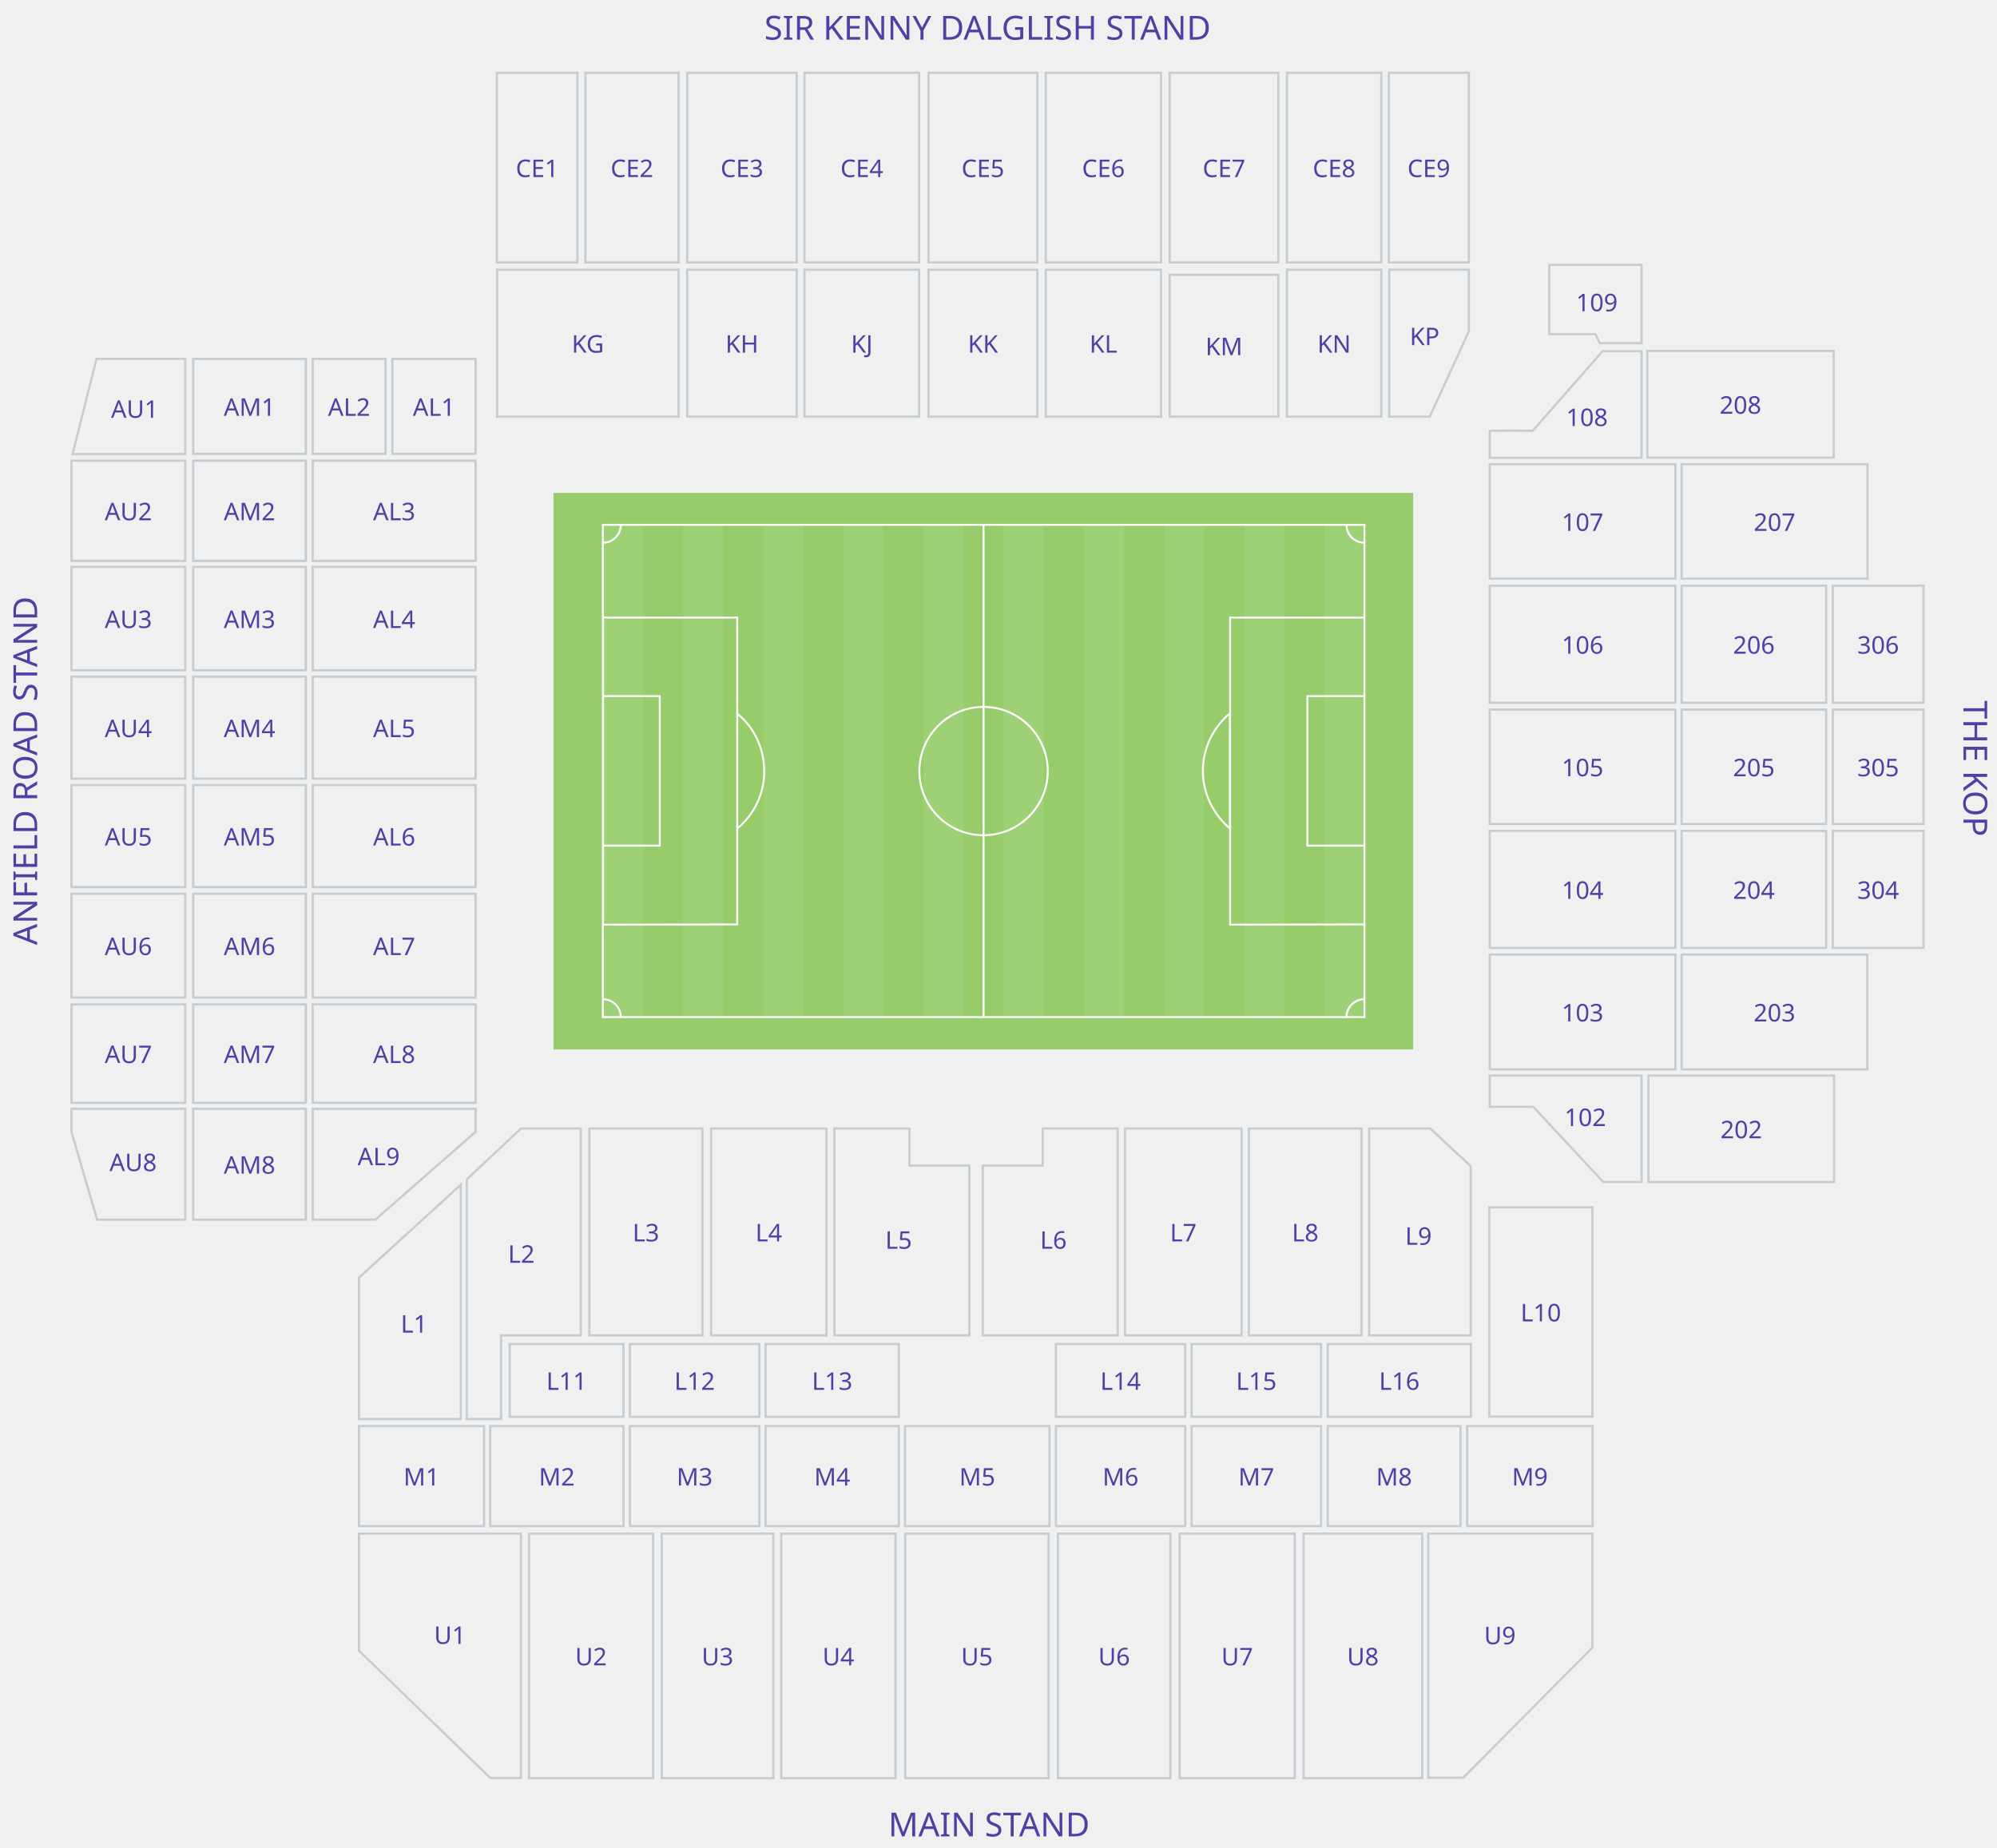
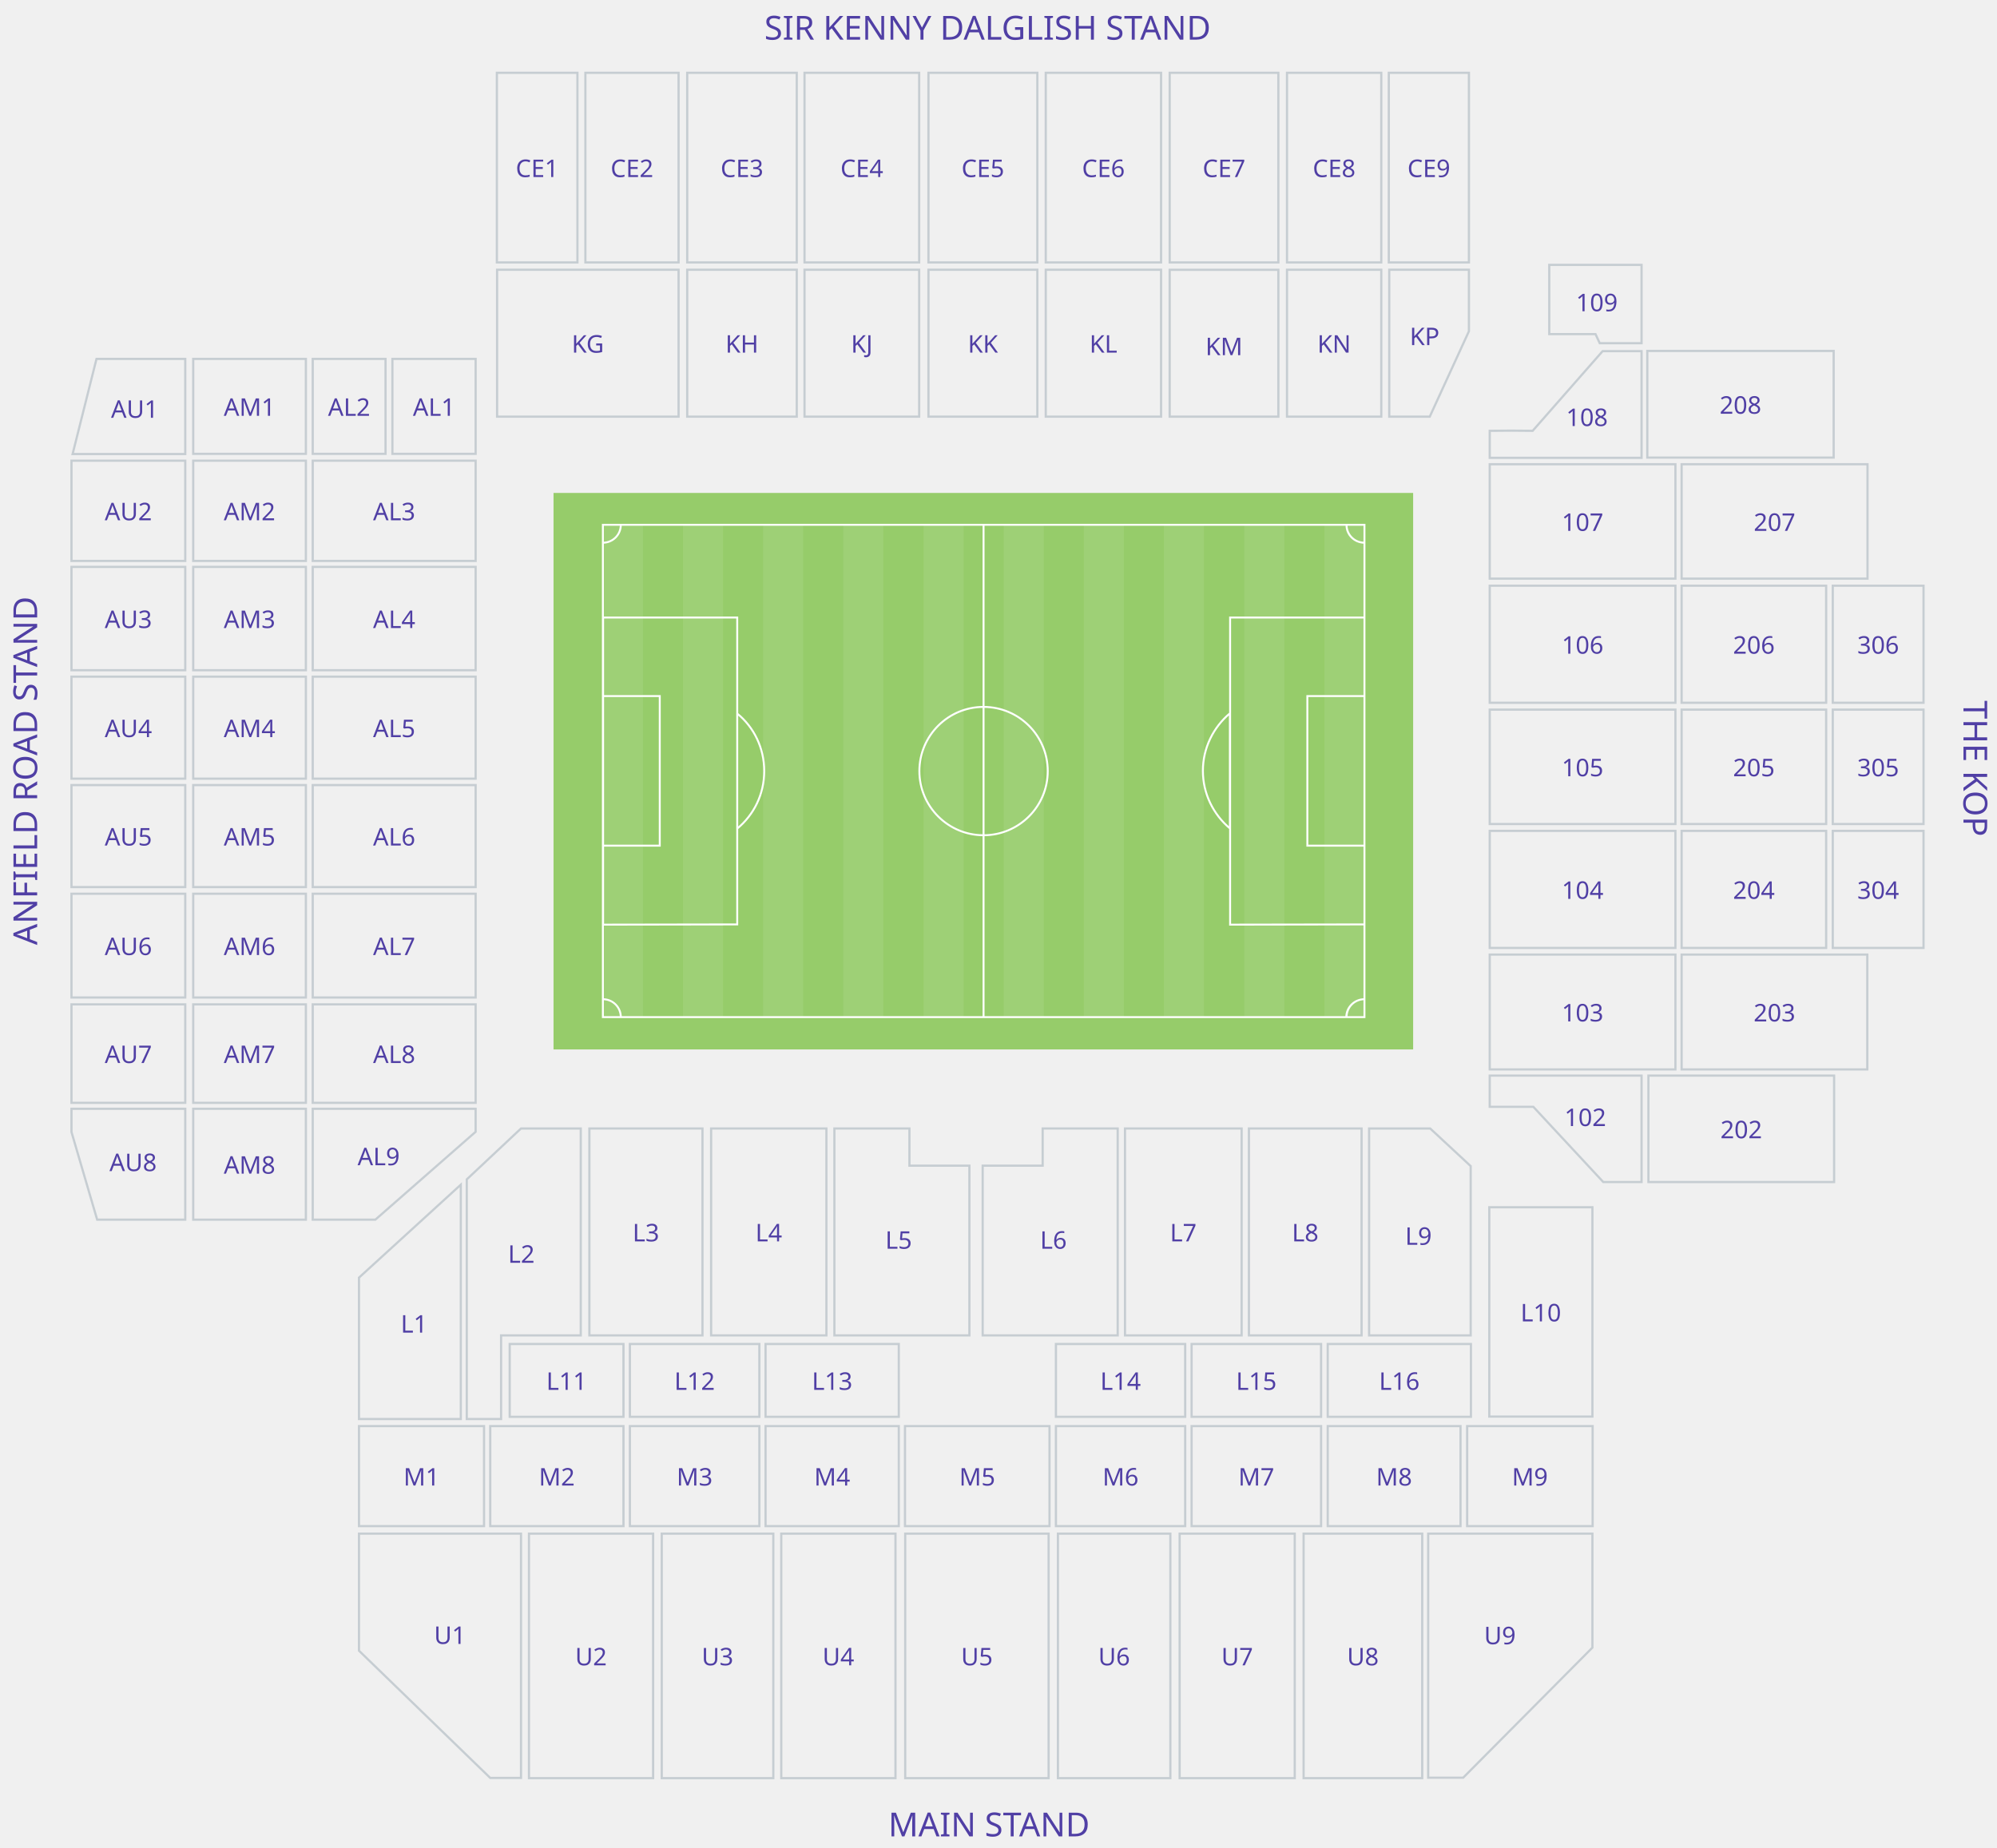
<svg xmlns="http://www.w3.org/2000/svg" enable-background="new 0 0 902.3 835" version="1.1" viewBox="0 0 902.3 835">
  <g data-category="sir-kenny-dalglish-stand">
    <g data-section="sir-kenny-dalglish-stand_ce1">
      <path d="m224.5 32.9v85.699h36.4v-85.699z" fill="none" stroke="#C6CDD2" stroke-miterlimit="10" stroke-width="1px" data-seat="sir-kenny-dalglish-stand" />
      <text x="242.7" y="75.75" dominant-baseline="central" fill="#503FA5" font-family="Proxima Nova" font-size="11px" text-anchor="middle">CE1</text>
    </g>
    <g data-section="sir-kenny-dalglish-stand_ce2">
      <path d="m264.5 32.9v85.699h42.1v-85.699z" fill="none" stroke="#C6CDD2" stroke-miterlimit="10" stroke-width="1px" data-seat="sir-kenny-dalglish-stand" />
      <text x="285.55" y="75.75" dominant-baseline="central" fill="#503FA5" font-family="Proxima Nova" font-size="11px" text-anchor="middle">CE2</text>
    </g>
    <g data-section="sir-kenny-dalglish-stand_ce3">
      <path d="m310.5 32.9v85.699h49.5v-85.699z" fill="none" stroke="#C6CDD2" stroke-miterlimit="10" stroke-width="1px" data-seat="sir-kenny-dalglish-stand" />
      <text x="335.25" y="75.75" dominant-baseline="central" fill="#503FA5" font-family="Proxima Nova" font-size="11px" text-anchor="middle">CE3</text>
    </g>
    <g data-section="sir-kenny-dalglish-stand_ce4">
      <path d="m363.5 32.9v85.699h51.801v-85.699z" fill="none" stroke="#C6CDD2" stroke-miterlimit="10" stroke-width="1px" data-seat="sir-kenny-dalglish-stand" />
      <text x="389.4" y="75.75" dominant-baseline="central" fill="#503FA5" font-family="Proxima Nova" font-size="11px" text-anchor="middle">CE4</text>
    </g>
    <g data-section="sir-kenny-dalglish-stand_ce5">
      <path d="m419.5 32.9v85.699h49.199v-85.699z" fill="none" stroke="#C6CDD2" stroke-miterlimit="10" stroke-width="1px" data-seat="sir-kenny-dalglish-stand" />
      <text x="444.1" y="75.75" dominant-baseline="central" fill="#503FA5" font-family="Proxima Nova" font-size="11px" text-anchor="middle">CE5</text>
    </g>
    <g data-section="sir-kenny-dalglish-stand_ce6">
      <path d="m472.5 32.9v85.699h52.1v-85.699z" fill="none" stroke="#C6CDD2" stroke-miterlimit="10" stroke-width="1px" data-seat="sir-kenny-dalglish-stand" />
      <text x="498.55" y="75.75" dominant-baseline="central" fill="#503FA5" font-family="Proxima Nova" font-size="11px" text-anchor="middle">CE6</text>
    </g>
    <g data-section="sir-kenny-dalglish-stand_ce7">
      <path d="m528.5 32.9v85.699h49.1v-85.699z" fill="none" stroke="#C6CDD2" stroke-miterlimit="10" stroke-width="1px" data-seat="sir-kenny-dalglish-stand" />
      <text x="553.05" y="75.75" dominant-baseline="central" fill="#503FA5" font-family="Proxima Nova" font-size="11px" text-anchor="middle">CE7</text>
    </g>
    <g data-section="sir-kenny-dalglish-stand_ce8">
      <path d="m581.5 32.9v85.699h42.6v-85.699z" fill="none" stroke="#C6CDD2" stroke-miterlimit="10" stroke-width="1px" data-seat="sir-kenny-dalglish-stand" />
      <text x="602.8" y="75.75" dominant-baseline="central" fill="#503FA5" font-family="Proxima Nova" font-size="11px" text-anchor="middle">CE8</text>
    </g>
    <g data-section="sir-kenny-dalglish-stand_ce9">
      <path d="m627.5 32.9v85.699h36.199v-85.699z" fill="none" stroke="#C6CDD2" stroke-miterlimit="10" stroke-width="1px" data-seat="sir-kenny-dalglish-stand" />
      <text x="645.6" y="75.75" dominant-baseline="central" fill="#503FA5" font-family="Proxima Nova" font-size="11px" text-anchor="middle">CE9</text>
    </g>
    <g data-section="sir-kenny-dalglish-stand_kg">
-       <path d="m224.6 121.9v66.4h82v-34.785-3.516-28.1h-45.799-4.457-31.744z" fill="none" stroke="#C6CDD2" stroke-width="1px" data-seat="sir-kenny-dalglish-stand" />
+       <path d="m224.6 121.9v66.4h82v-66.401h-82z" fill="none" stroke="#C6CDD2" stroke-width="1px" data-seat="sir-kenny-dalglish-stand" />
      <text x="265.6" y="155.101" dominant-baseline="central" fill="#503FA5" font-family="Proxima Nova" font-size="11px" text-anchor="middle">KG</text>
    </g>
    <g data-section="sir-kenny-dalglish-stand_kh">
-       <path d="m310.5 121.9v27 6.615 32.785h49.5v-32.785-6.615-27h-49.5z" fill="none" stroke="#C6CDD2" stroke-width="1px" data-seat="sir-kenny-dalglish-stand" />
+       <path d="m310.5 121.9v66.4h49.5v-66.4h-49.5z" fill="none" stroke="#C6CDD2" stroke-width="1px" data-seat="sir-kenny-dalglish-stand" />
      <text x="335.25" y="155.101" dominant-baseline="central" fill="#503FA5" font-family="Proxima Nova" font-size="11px" text-anchor="middle">KH</text>
    </g>
    <g data-section="sir-kenny-dalglish-stand_kj">
-       <path d="m363.5 121.9v27 9.812 29.588h51.801v-29.588-9.812-27h-51.801z" fill="none" stroke="#C6CDD2" stroke-width="1px" data-seat="sir-kenny-dalglish-stand" />
+       <path d="m363.5 121.9v66.4h51.801v-66.4h-51.801z" fill="none" stroke="#C6CDD2" stroke-width="1px" data-seat="sir-kenny-dalglish-stand" />
      <text x="389.4" y="155.101" dominant-baseline="central" fill="#503FA5" font-family="Proxima Nova" font-size="11px" text-anchor="middle">KJ</text>
    </g>
    <g data-section="sir-kenny-dalglish-stand_kk">
-       <path d="m419.5 121.9v27 7.133 32.268h49.199v-32.268-7.133-27h-49.199z" fill="none" stroke="#C6CDD2" stroke-width="1px" data-seat="sir-kenny-dalglish-stand" />
+       <path d="m419.5 121.9v66.401h49.199v-66.401h-49.199z" fill="none" stroke="#C6CDD2" stroke-width="1px" data-seat="sir-kenny-dalglish-stand" />
      <text x="444.1" y="155.101" dominant-baseline="central" fill="#503FA5" font-family="Proxima Nova" font-size="11px" text-anchor="middle">KK</text>
    </g>
    <g data-section="sir-kenny-dalglish-stand_kl">
-       <path d="m472.5 121.9v27 9.174 30.227h52.1v-30.227-9.174-27h-52.1z" fill="none" stroke="#C6CDD2" stroke-width="1px" data-seat="sir-kenny-dalglish-stand" />
+       <path d="m472.5 121.9v66.401h52.1v-66.401h-52.1z" fill="none" stroke="#C6CDD2" stroke-width="1px" data-seat="sir-kenny-dalglish-stand" />
      <text x="498.55" y="155.101" dominant-baseline="central" fill="#503FA5" font-family="Proxima Nova" font-size="11px" text-anchor="middle">KL</text>
    </g>
    <g data-section="sir-kenny-dalglish-stand_km">
-       <path d="m528.5 124.2v24.701 3.637 35.764h49.1v-35.764-3.637-24.701h-49.1z" fill="none" stroke="#C6CDD2" stroke-width="1px" data-seat="sir-kenny-dalglish-stand" />
+       <path d="m528.5 121.93v66.376h49.1v-66.376z" fill="none" stroke="#c6cdd2" stroke-width="1.017px" data-seat="sir-kenny-dalglish-stand" />
      <text x="553.05" y="156.25" dominant-baseline="central" fill="#503FA5" font-family="Proxima Nova" font-size="11px" text-anchor="middle">KM</text>
    </g>
    <g data-section="sir-kenny-dalglish-stand_kn">
-       <path d="m581.5 121.9v27 1.656 37.744h42.6v-37.744-1.656-27h-42.6z" fill="none" stroke="#C6CDD2" stroke-width="1px" data-seat="sir-kenny-dalglish-stand" />
+       <path d="m581.5 121.9v66.4h42.6v-66.4h-42.6z" fill="none" stroke="#C6CDD2" stroke-width="1px" data-seat="sir-kenny-dalglish-stand" />
      <text x="602.8" y="155.101" dominant-baseline="central" fill="#503FA5" font-family="Proxima Nova" font-size="11px" text-anchor="middle">KN</text>
    </g>
    <g data-section="sir-kenny-dalglish-stand_kp">
      <polygon points="627.7 121.9 627.7 188.3 646 188.3 663.7 149.7 663.7 121.9" fill="none" stroke="#C6CDD2" stroke-miterlimit="10" stroke-width="1px" data-seat="sir-kenny-dalglish-stand" />
      <text x="643.682" y="151.71" dominant-baseline="central" fill="#503FA5" font-family="Proxima Nova" font-size="11px" text-anchor="middle">KP</text>
    </g>
  </g>
  <g data-category="the-kop">
    <g data-section="the-kop_109">
      <polygon points="700 119.7 700 151 720.9 151 722.8 155.1 741.7 155.1 741.7 119.7" fill="none" stroke="#C6CDD2" stroke-miterlimit="10" stroke-width="1px" data-seat="the-kop" />
      <text x="721.491" y="136.387" dominant-baseline="central" fill="#503FA5" font-family="Proxima Nova" font-size="11px" text-anchor="middle">109</text>
    </g>
    <g data-section="the-kop_108">
      <path d="m673.1 194.7v12.2h68.6v-48.2h-17.6c-10.5 12-21.1 24-31.6 36-6.4-0.1-12.9-0.1-19.4 0z" fill="none" stroke="#C6CDD2" stroke-miterlimit="10" stroke-width="1px" data-seat="the-kop" />
      <text x="717.043" y="188.264" dominant-baseline="central" fill="#503FA5" font-family="Proxima Nova" font-size="11px" text-anchor="middle">108</text>
    </g>
    <g data-section="the-kop_107">
      <rect x="673.1" y="209.8" width="83.9" height="51.7" fill="none" stroke="#C6CDD2" stroke-miterlimit="10" stroke-width="1px" data-seat="the-kop" />
      <text x="715.05" y="235.65" dominant-baseline="central" fill="#503FA5" font-family="Proxima Nova" font-size="11px" text-anchor="middle">107</text>
    </g>
    <g data-section="the-kop_106">
      <rect x="673.1" y="264.7" width="83.9" height="52.9" fill="none" stroke="#C6CDD2" stroke-miterlimit="10" stroke-width="1px" data-seat="the-kop" />
      <text x="715.05" y="291.15" dominant-baseline="central" fill="#503FA5" font-family="Proxima Nova" font-size="11px" text-anchor="middle">106</text>
    </g>
    <g data-section="the-kop_105">
      <rect x="673.1" y="320.7" width="83.9" height="51.7" fill="none" stroke="#C6CDD2" stroke-miterlimit="10" stroke-width="1px" data-seat="the-kop" />
      <text x="715.05" y="346.55" dominant-baseline="central" fill="#503FA5" font-family="Proxima Nova" font-size="11px" text-anchor="middle">105</text>
    </g>
    <g data-section="the-kop_104">
      <rect x="673.1" y="375.5" width="83.9" height="52.9" fill="none" stroke="#C6CDD2" stroke-miterlimit="10" stroke-width="1px" data-seat="the-kop" />
      <text x="715.05" y="401.95" dominant-baseline="central" fill="#503FA5" font-family="Proxima Nova" font-size="11px" text-anchor="middle">104</text>
    </g>
    <g data-section="the-kop_103">
      <rect x="673.1" y="431.4" width="83.9" height="51.9" fill="none" stroke="#C6CDD2" stroke-miterlimit="10" stroke-width="1px" data-seat="the-kop" />
      <text x="715.05" y="457.35" dominant-baseline="central" fill="#503FA5" font-family="Proxima Nova" font-size="11px" text-anchor="middle">103</text>
    </g>
    <g data-section="the-kop_102">
      <polygon points="673.1 486.1 673.1 500.2 692.8 500.2 724.4 534.2 741.7 534.2 741.7 486.1" fill="none" stroke="#C6CDD2" stroke-miterlimit="10" stroke-width="1px" data-seat="the-kop" />
      <text x="716.27" y="504.629" dominant-baseline="central" fill="#503FA5" font-family="Proxima Nova" font-size="11px" text-anchor="middle">102</text>
    </g>
    <g data-section="the-kop_202">
      <rect x="744.8" y="486.1" width="83.9" height="48.1" fill="none" stroke="#C6CDD2" stroke-miterlimit="10" stroke-width="1px" data-seat="the-kop" />
      <text x="786.75" y="510.15" dominant-baseline="central" fill="#503FA5" font-family="Proxima Nova" font-size="11px" text-anchor="middle">202</text>
    </g>
    <g data-section="the-kop_203">
      <rect x="759.8" y="431.4" width="83.9" height="51.9" fill="none" stroke="#C6CDD2" stroke-miterlimit="10" stroke-width="1px" data-seat="the-kop" />
      <text x="801.75" y="457.35" dominant-baseline="central" fill="#503FA5" font-family="Proxima Nova" font-size="11px" text-anchor="middle">203</text>
    </g>
    <g data-section="the-kop_204">
      <rect x="759.8" y="375.5" width="65.3" height="52.9" fill="none" stroke="#C6CDD2" stroke-miterlimit="10" stroke-width="1px" data-seat="the-kop" />
      <text x="792.45" y="401.95" dominant-baseline="central" fill="#503FA5" font-family="Proxima Nova" font-size="11px" text-anchor="middle">204</text>
    </g>
    <g data-section="the-kop_205">
      <rect x="759.8" y="320.7" width="65.3" height="51.7" fill="none" stroke="#C6CDD2" stroke-miterlimit="10" stroke-width="1px" data-seat="the-kop" />
      <text x="792.45" y="346.55" dominant-baseline="central" fill="#503FA5" font-family="Proxima Nova" font-size="11px" text-anchor="middle">205</text>
    </g>
    <g data-section="the-kop_206">
      <rect x="759.8" y="264.7" width="65.3" height="52.9" fill="none" stroke="#C6CDD2" stroke-miterlimit="10" stroke-width="1px" data-seat="the-kop" />
      <text x="792.45" y="291.15" dominant-baseline="central" fill="#503FA5" font-family="Proxima Nova" font-size="11px" text-anchor="middle">206</text>
    </g>
    <g data-section="the-kop_207">
      <rect x="759.8" y="209.8" width="84" height="51.7" fill="none" stroke="#C6CDD2" stroke-miterlimit="10" stroke-width="1px" data-seat="the-kop" />
      <text x="801.8" y="235.65" dominant-baseline="central" fill="#503FA5" font-family="Proxima Nova" font-size="11px" text-anchor="middle">207</text>
    </g>
    <g data-section="the-kop_208">
      <rect x="744.3" y="158.6" width="84.2" height="48.2" fill="none" stroke="#C6CDD2" stroke-miterlimit="10" stroke-width="1px" data-seat="the-kop" />
      <text x="786.4" y="182.7" dominant-baseline="central" fill="#503FA5" font-family="Proxima Nova" font-size="11px" text-anchor="middle">208</text>
    </g>
    <g data-section="the-kop_306">
      <rect x="828.1" y="264.7" width="41" height="52.9" fill="none" stroke="#C6CDD2" stroke-miterlimit="10" stroke-width="1px" data-seat="the-kop" />
      <text x="848.6" y="291.15" dominant-baseline="central" fill="#503FA5" font-family="Proxima Nova" font-size="11px" text-anchor="middle">306</text>
    </g>
    <g data-section="the-kop_305">
      <rect x="828.1" y="320.7" width="41" height="51.7" fill="none" stroke="#C6CDD2" stroke-miterlimit="10" stroke-width="1px" data-seat="the-kop" />
      <text x="848.6" y="346.55" dominant-baseline="central" fill="#503FA5" font-family="Proxima Nova" font-size="11px" text-anchor="middle">305</text>
    </g>
    <g data-section="the-kop_304">
      <rect x="828.1" y="375.5" width="41" height="52.9" fill="none" stroke="#C6CDD2" stroke-miterlimit="10" stroke-width="1px" data-seat="the-kop" />
      <text x="848.6" y="401.95" dominant-baseline="central" fill="#503FA5" font-family="Proxima Nova" font-size="11px" text-anchor="middle">304</text>
    </g>
  </g>
  <g data-category="main-stand">
    <g data-section="main-stand_l10">
      <rect x="672.9" y="545.6" width="46.6" height="94.6" fill="none" stroke="#C6CDD2" stroke-miterlimit="10" stroke-width="1px" data-seat="main-stand" />
      <text x="696.2" y="592.9" dominant-baseline="central" fill="#503FA5" font-family="Proxima Nova" font-size="11px" text-anchor="middle">L10</text>
    </g>
    <g data-section="main-stand_l9">
      <polygon points="618.6 603.5 664.5 603.5 664.5 527 646.2 510 618.6 510" fill="none" stroke="#C6CDD2" stroke-miterlimit="10" stroke-width="1px" data-seat="main-stand" />
      <text x="640.916" y="558.295" dominant-baseline="central" fill="#503FA5" font-family="Proxima Nova" font-size="11px" text-anchor="middle">L9</text>
    </g>
    <g data-section="main-stand_l8">
      <rect x="564.3" y="510" width="50.9" height="93.5" fill="none" stroke="#C6CDD2" stroke-miterlimit="10" stroke-width="1px" data-seat="main-stand" />
      <text x="589.75" y="556.75" dominant-baseline="central" fill="#503FA5" font-family="Proxima Nova" font-size="11px" text-anchor="middle">L8</text>
    </g>
    <g data-section="main-stand_l7">
      <rect x="508.3" y="510" width="52.7" height="93.5" fill="none" stroke="#C6CDD2" stroke-miterlimit="10" stroke-width="1px" data-seat="main-stand" />
      <text x="534.65" y="556.75" dominant-baseline="central" fill="#503FA5" font-family="Proxima Nova" font-size="11px" text-anchor="middle">L7</text>
    </g>
    <g data-section="main-stand_l6">
      <polygon points="505 510 505 603.5 444 603.5 444 526.8 471.1 526.8 471.1 510" fill="none" stroke="#C6CDD2" stroke-miterlimit="10" stroke-width="1px" data-seat="main-stand" />
      <text x="475.97" y="560.077" dominant-baseline="central" fill="#503FA5" font-family="Proxima Nova" font-size="11px" text-anchor="middle">L6</text>
    </g>
    <g data-section="main-stand_l5">
      <polygon points="377 510 377 603.5 438 603.5 438 526.8 410.9 526.8 410.9 510" fill="none" stroke="#C6CDD2" stroke-miterlimit="10" stroke-width="1px" data-seat="main-stand" />
      <text x="406.03" y="560.077" dominant-baseline="central" fill="#503FA5" font-family="Proxima Nova" font-size="11px" text-anchor="middle">L5</text>
    </g>
    <g data-section="main-stand_l4">
      <rect x="321.3" y="510" width="52.1" height="93.5" fill="none" stroke="#C6CDD2" stroke-miterlimit="10" stroke-width="1px" data-seat="main-stand" />
      <text x="347.35" y="556.75" dominant-baseline="central" fill="#503FA5" font-family="Proxima Nova" font-size="11px" text-anchor="middle">L4</text>
    </g>
    <g data-section="main-stand_l3">
      <rect x="266.3" y="510" width="51.1" height="93.5" fill="none" stroke="#C6CDD2" stroke-miterlimit="10" stroke-width="1px" data-seat="main-stand" />
      <text x="291.85" y="556.75" dominant-baseline="central" fill="#503FA5" font-family="Proxima Nova" font-size="11px" text-anchor="middle">L3</text>
    </g>
    <g data-section="main-stand_l2">
      <polygon points="210.9 533 210.9 641.3 226.4 641.3 226.4 603.5 262.4 603.5 262.4 510 235.4 510" fill="none" stroke="#C6CDD2" stroke-miterlimit="10" stroke-width="1px" data-seat="main-stand" />
      <text x="235.558" y="566.414" dominant-baseline="central" fill="#503FA5" font-family="Proxima Nova" font-size="11px" text-anchor="middle">L2</text>
    </g>
    <g data-section="main-stand_l1">
      <polygon points="162.2 641.3 208.2 641.3 208.2 535.4 162.2 577.4" fill="none" stroke="#C6CDD2" stroke-miterlimit="10" stroke-width="1px" data-seat="main-stand" />
      <text x="187.096" y="597.984" dominant-baseline="central" fill="#503FA5" font-family="Proxima Nova" font-size="11px" text-anchor="middle">L1</text>
    </g>
    <g data-section="main-stand_l11">
      <rect x="230.3" y="607.4" width="51.4" height="32.9" fill="none" stroke="#C6CDD2" stroke-miterlimit="10" stroke-width="1px" data-seat="main-stand" />
      <text x="256" y="623.85" dominant-baseline="central" fill="#503FA5" font-family="Proxima Nova" font-size="11px" text-anchor="middle">L11</text>
    </g>
    <g data-section="main-stand_l12">
      <rect x="284.6" y="607.4" width="58.5" height="32.9" fill="none" stroke="#C6CDD2" stroke-miterlimit="10" stroke-width="1px" data-seat="main-stand" />
      <text x="313.85" y="623.85" dominant-baseline="central" fill="#503FA5" font-family="Proxima Nova" font-size="11px" text-anchor="middle">L12</text>
    </g>
    <g data-section="main-stand_l13">
      <rect x="345.9" y="607.4" width="60.2" height="32.9" fill="none" stroke="#C6CDD2" stroke-miterlimit="10" stroke-width="1px" data-seat="main-stand" />
      <text x="376" y="623.85" dominant-baseline="central" fill="#503FA5" font-family="Proxima Nova" font-size="11px" text-anchor="middle">L13</text>
    </g>
    <g data-section="main-stand_l14">
      <rect x="477.1" y="607.4" width="58.4" height="32.9" fill="none" stroke="#C6CDD2" stroke-miterlimit="10" stroke-width="1px" data-seat="main-stand" />
      <text x="506.3" y="623.85" dominant-baseline="central" fill="#503FA5" font-family="Proxima Nova" font-size="11px" text-anchor="middle">L14</text>
    </g>
    <g data-section="main-stand_l15">
      <rect x="538.4" y="607.4" width="58.5" height="32.9" fill="none" stroke="#C6CDD2" stroke-miterlimit="10" stroke-width="1px" data-seat="main-stand" />
      <text x="567.65" y="623.85" dominant-baseline="central" fill="#503FA5" font-family="Proxima Nova" font-size="11px" text-anchor="middle">L15</text>
    </g>
    <g data-section="main-stand_l16">
      <rect x="599.9" y="607.4" width="64.7" height="32.9" fill="none" stroke="#C6CDD2" stroke-miterlimit="10" stroke-width="1px" data-seat="main-stand" />
      <text x="632.25" y="623.85" dominant-baseline="central" fill="#503FA5" font-family="Proxima Nova" font-size="11px" text-anchor="middle">L16</text>
    </g>
    <g data-section="main-stand_m9">
      <rect x="662.9" y="644.5" width="56.7" height="45.2" fill="none" stroke="#C6CDD2" stroke-miterlimit="10" stroke-width="1px" data-seat="main-stand" />
      <text x="691.25" y="667.1" dominant-baseline="central" fill="#503FA5" font-family="Proxima Nova" font-size="11px" text-anchor="middle">M9</text>
    </g>
    <g data-section="main-stand_m8">
      <rect x="599.9" y="644.5" width="60" height="45.2" fill="none" stroke="#C6CDD2" stroke-miterlimit="10" stroke-width="1px" data-seat="main-stand" />
      <text x="629.9" y="667.1" dominant-baseline="central" fill="#503FA5" font-family="Proxima Nova" font-size="11px" text-anchor="middle">M8</text>
    </g>
    <g data-section="main-stand_m7">
      <rect x="538.4" y="644.5" width="58.5" height="45.2" fill="none" stroke="#C6CDD2" stroke-miterlimit="10" stroke-width="1px" data-seat="main-stand" />
      <text x="567.65" y="667.1" dominant-baseline="central" fill="#503FA5" font-family="Proxima Nova" font-size="11px" text-anchor="middle">M7</text>
    </g>
    <g data-section="main-stand_m6">
      <rect x="477.1" y="644.5" width="58.4" height="45.2" fill="none" stroke="#C6CDD2" stroke-miterlimit="10" stroke-width="1px" data-seat="main-stand" />
      <text x="506.3" y="667.1" dominant-baseline="central" fill="#503FA5" font-family="Proxima Nova" font-size="11px" text-anchor="middle">M6</text>
    </g>
    <g data-section="main-stand_m5">
      <rect x="408.9" y="644.5" width="65.3" height="45.2" fill="none" stroke="#C6CDD2" stroke-miterlimit="10" stroke-width="1px" data-seat="main-stand" />
      <text x="441.55" y="667.1" dominant-baseline="central" fill="#503FA5" font-family="Proxima Nova" font-size="11px" text-anchor="middle">M5</text>
    </g>
    <g data-section="main-stand_m4">
      <rect x="345.9" y="644.5" width="60.2" height="45.2" fill="none" stroke="#C6CDD2" stroke-miterlimit="10" stroke-width="1px" data-seat="main-stand" />
      <text x="376" y="667.1" dominant-baseline="central" fill="#503FA5" font-family="Proxima Nova" font-size="11px" text-anchor="middle">M4</text>
    </g>
    <g data-section="main-stand_m3">
      <rect x="284.6" y="644.5" width="58.5" height="45.2" fill="none" stroke="#C6CDD2" stroke-miterlimit="10" stroke-width="1px" data-seat="main-stand" />
      <text x="313.85" y="667.1" dominant-baseline="central" fill="#503FA5" font-family="Proxima Nova" font-size="11px" text-anchor="middle">M3</text>
    </g>
    <g data-section="main-stand_m2">
      <rect x="221.5" y="644.5" width="60.2" height="45.2" fill="none" stroke="#C6CDD2" stroke-miterlimit="10" stroke-width="1px" data-seat="main-stand" />
      <text x="251.6" y="667.1" dominant-baseline="central" fill="#503FA5" font-family="Proxima Nova" font-size="11px" text-anchor="middle">M2</text>
    </g>
    <g data-section="main-stand_m1">
      <rect x="162.2" y="644.5" width="56.5" height="45.2" fill="none" stroke="#C6CDD2" stroke-miterlimit="10" stroke-width="1px" data-seat="main-stand" />
      <text x="190.45" y="667.1" dominant-baseline="central" fill="#503FA5" font-family="Proxima Nova" font-size="11px" text-anchor="middle">M1</text>
    </g>
    <g data-section="main-stand_u1">
      <polygon points="162.2 693.1 235.4 693.1 235.4 803.5 221.5 803.5 162.2 746" fill="none" stroke="#C6CDD2" stroke-miterlimit="10" stroke-width="1px" data-seat="main-stand" />
      <text x="203.301" y="738.666" dominant-baseline="central" fill="#503FA5" font-family="Proxima Nova" font-size="11px" text-anchor="middle">U1</text>
    </g>
    <g data-section="main-stand_u2">
      <rect x="239" y="693.1" width="56.1" height="110.5" fill="none" stroke="#C6CDD2" stroke-miterlimit="10" stroke-width="1px" data-seat="main-stand" />
      <text x="267.05" y="748.35" dominant-baseline="central" fill="#503FA5" font-family="Proxima Nova" font-size="11px" text-anchor="middle">U2</text>
    </g>
    <g data-section="main-stand_u3">
      <rect x="299" y="693.1" width="50.4" height="110.5" fill="none" stroke="#C6CDD2" stroke-miterlimit="10" stroke-width="1px" data-seat="main-stand" />
      <text x="324.2" y="748.35" dominant-baseline="central" fill="#503FA5" font-family="Proxima Nova" font-size="11px" text-anchor="middle">U3</text>
    </g>
    <g data-section="main-stand_u4">
      <rect x="353" y="693.1" width="51.6" height="110.5" fill="none" stroke="#C6CDD2" stroke-miterlimit="10" stroke-width="1px" data-seat="main-stand" />
      <text x="378.8" y="748.35" dominant-baseline="central" fill="#503FA5" font-family="Proxima Nova" font-size="11px" text-anchor="middle">U4</text>
    </g>
    <g data-section="main-stand_u5">
      <rect x="409" y="693.1" width="64.8" height="110.5" fill="none" stroke="#C6CDD2" stroke-miterlimit="10" stroke-width="1px" data-seat="main-stand" />
      <text x="441.4" y="748.35" dominant-baseline="central" fill="#503FA5" font-family="Proxima Nova" font-size="11px" text-anchor="middle">U5</text>
    </g>
    <g data-section="main-stand_u6">
      <rect x="478" y="693.1" width="50.8" height="110.5" fill="none" stroke="#C6CDD2" stroke-miterlimit="10" stroke-width="1px" data-seat="main-stand" />
      <text x="503.4" y="748.35" dominant-baseline="central" fill="#503FA5" font-family="Proxima Nova" font-size="11px" text-anchor="middle">U6</text>
    </g>
    <g data-section="main-stand_u7">
      <rect x="533" y="693.1" width="52" height="110.5" fill="none" stroke="#C6CDD2" stroke-miterlimit="10" stroke-width="1px" data-seat="main-stand" />
      <text x="559" y="748.35" dominant-baseline="central" fill="#503FA5" font-family="Proxima Nova" font-size="11px" text-anchor="middle">U7</text>
    </g>
    <g data-section="main-stand_u8">
      <rect x="589" y="693.1" width="53.6" height="110.5" fill="none" stroke="#C6CDD2" stroke-miterlimit="10" stroke-width="1px" data-seat="main-stand" />
      <text x="615.8" y="748.35" dominant-baseline="central" fill="#503FA5" font-family="Proxima Nova" font-size="11px" text-anchor="middle">U8</text>
    </g>
    <g data-section="main-stand_u9">
      <polygon points="645.3 693.1 645.3 803.4 661.1 803.4 719.5 744.6 719.5 693.1" fill="none" stroke="#C6CDD2" stroke-miterlimit="10" stroke-width="1px" data-seat="main-stand" />
      <text x="677.719" y="738.812" dominant-baseline="central" fill="#503FA5" font-family="Proxima Nova" font-size="11px" text-anchor="middle">U9</text>
    </g>
  </g>
  <g data-category="anfield-road-stand">
    <g data-section="anfield-road-stand_al1">
      <rect x="177.3" y="162.2" width="37.6" height="42.9" fill="none" stroke="#C6CDD2" stroke-miterlimit="10" stroke-width="1px" data-seat="anfield-road-stand" />
      <text x="196.1" y="183.65" dominant-baseline="central" fill="#503FA5" font-family="Proxima Nova" font-size="11px" text-anchor="middle">AL1</text>
    </g>
    <g data-section="anfield-road-stand_al3">
      <rect x="141.3" y="208.2" width="73.6" height="45.3" fill="none" stroke="#C6CDD2" stroke-miterlimit="10" stroke-width="1px" data-seat="anfield-road-stand" />
      <text x="178.1" y="230.85" dominant-baseline="central" fill="#503FA5" font-family="Proxima Nova" font-size="11px" text-anchor="middle">AL3</text>
    </g>
    <g data-section="anfield-road-stand_al4">
      <rect x="141.3" y="256.2" width="73.6" height="46.7" fill="none" stroke="#C6CDD2" stroke-miterlimit="10" stroke-width="1px" data-seat="anfield-road-stand" />
      <text x="178.1" y="279.55" dominant-baseline="central" fill="#503FA5" font-family="Proxima Nova" font-size="11px" text-anchor="middle">AL4</text>
    </g>
    <g data-section="anfield-road-stand_al5">
      <rect x="141.3" y="305.8" width="73.6" height="46.1" fill="none" stroke="#C6CDD2" stroke-miterlimit="10" stroke-width="1px" data-seat="anfield-road-stand" />
      <text x="178.1" y="328.85" dominant-baseline="central" fill="#503FA5" font-family="Proxima Nova" font-size="11px" text-anchor="middle">AL5</text>
    </g>
    <g data-section="anfield-road-stand_al6">
      <rect x="141.3" y="354.8" width="73.6" height="46.1" fill="none" stroke="#C6CDD2" stroke-miterlimit="10" stroke-width="1px" data-seat="anfield-road-stand" />
      <text x="178.1" y="377.85" dominant-baseline="central" fill="#503FA5" font-family="Proxima Nova" font-size="11px" text-anchor="middle">AL6</text>
    </g>
    <g data-section="anfield-road-stand_al7">
      <rect x="141.3" y="403.9" width="73.6" height="46.9" fill="none" stroke="#C6CDD2" stroke-miterlimit="10" stroke-width="1px" data-seat="anfield-road-stand" />
      <text x="178.1" y="427.35" dominant-baseline="central" fill="#503FA5" font-family="Proxima Nova" font-size="11px" text-anchor="middle">AL7</text>
    </g>
    <g data-section="anfield-road-stand_al8">
      <rect x="141.3" y="453.9" width="73.6" height="44.5" fill="none" stroke="#C6CDD2" stroke-miterlimit="10" stroke-width="1px" data-seat="anfield-road-stand" />
      <text x="178.1" y="476.15" dominant-baseline="central" fill="#503FA5" font-family="Proxima Nova" font-size="11px" text-anchor="middle">AL8</text>
    </g>
    <g data-section="anfield-road-stand_al9">
      <polygon points="214.9 501.1 141.3 501.1 141.3 551.2 169.6 551.2 214.9 511.5" fill="none" stroke="#C6CDD2" stroke-miterlimit="10" stroke-width="1px" data-seat="anfield-road-stand" />
      <text x="171.102" y="522.339" dominant-baseline="central" fill="#503FA5" font-family="Proxima Nova" font-size="11px" text-anchor="middle">AL9</text>
    </g>
    <g data-section="anfield-road-stand_am8">
      <rect x="87.3" y="501.1" width="50.9" height="50.1" fill="none" stroke="#C6CDD2" stroke-miterlimit="10" stroke-width="1px" data-seat="anfield-road-stand" />
      <text x="112.75" y="526.15" dominant-baseline="central" fill="#503FA5" font-family="Proxima Nova" font-size="11px" text-anchor="middle">AM8</text>
    </g>
    <g data-section="anfield-road-stand_am7">
      <rect x="87.3" y="453.9" width="50.9" height="44.5" fill="none" stroke="#C6CDD2" stroke-miterlimit="10" stroke-width="1px" data-seat="anfield-road-stand" />
      <text x="112.75" y="476.15" dominant-baseline="central" fill="#503FA5" font-family="Proxima Nova" font-size="11px" text-anchor="middle">AM7</text>
    </g>
    <g data-section="anfield-road-stand_am6">
      <rect x="87.3" y="403.9" width="50.9" height="46.9" fill="none" stroke="#C6CDD2" stroke-miterlimit="10" stroke-width="1px" data-seat="anfield-road-stand" />
      <text x="112.75" y="427.35" dominant-baseline="central" fill="#503FA5" font-family="Proxima Nova" font-size="11px" text-anchor="middle">AM6</text>
    </g>
    <g data-section="anfield-road-stand_am5">
      <rect x="87.3" y="354.8" width="50.9" height="46.1" fill="none" stroke="#C6CDD2" stroke-miterlimit="10" stroke-width="1px" data-seat="anfield-road-stand" />
      <text x="112.75" y="377.85" dominant-baseline="central" fill="#503FA5" font-family="Proxima Nova" font-size="11px" text-anchor="middle">AM5</text>
    </g>
    <g data-section="anfield-road-stand_am4">
      <rect x="87.3" y="305.8" width="50.9" height="46.1" fill="none" stroke="#C6CDD2" stroke-miterlimit="10" stroke-width="1px" data-seat="anfield-road-stand" />
      <text x="112.75" y="328.85" dominant-baseline="central" fill="#503FA5" font-family="Proxima Nova" font-size="11px" text-anchor="middle">AM4</text>
    </g>
    <g data-section="anfield-road-stand_am3">
      <rect x="87.3" y="256.2" width="50.9" height="46.7" fill="none" stroke="#C6CDD2" stroke-miterlimit="10" stroke-width="1px" data-seat="anfield-road-stand" />
      <text x="112.75" y="279.55" dominant-baseline="central" fill="#503FA5" font-family="Proxima Nova" font-size="11px" text-anchor="middle">AM3</text>
    </g>
    <g data-section="anfield-road-stand_am2">
      <rect x="87.3" y="208.2" width="50.9" height="45.3" fill="none" stroke="#C6CDD2" stroke-miterlimit="10" stroke-width="1px" data-seat="anfield-road-stand" />
      <text x="112.75" y="230.85" dominant-baseline="central" fill="#503FA5" font-family="Proxima Nova" font-size="11px" text-anchor="middle">AM2</text>
    </g>
    <g data-section="anfield-road-stand_am1">
      <rect x="87.3" y="162.2" width="50.9" height="42.9" fill="none" stroke="#C6CDD2" stroke-miterlimit="10" stroke-width="1px" data-seat="anfield-road-stand" />
      <text x="112.75" y="183.65" dominant-baseline="central" fill="#503FA5" font-family="Proxima Nova" font-size="11px" text-anchor="middle">AM1</text>
    </g>
    <g data-section="anfield-road-stand_al2">
      <rect x="141.3" y="162.2" width="32.9" height="42.9" fill="none" stroke="#C6CDD2" stroke-miterlimit="10" stroke-width="1px" data-seat="anfield-road-stand" />
      <text x="157.75" y="183.65" dominant-baseline="central" fill="#503FA5" font-family="Proxima Nova" font-size="11px" text-anchor="middle">AL2</text>
    </g>
    <g data-section="anfield-road-stand_au1">
      <polygon points="43.6 162.2 32.8 205.2 83.7 205.2 83.7 162.2" fill="none" stroke="#C6CDD2" stroke-miterlimit="10" stroke-width="1px" data-seat="anfield-road-stand" />
      <text x="60.843" y="184.551" dominant-baseline="central" fill="#503FA5" font-family="Proxima Nova" font-size="11px" text-anchor="middle">AU1</text>
    </g>
    <g data-section="anfield-road-stand_au2">
      <rect x="32.3" y="208.2" width="51.4" height="45.3" fill="none" stroke="#C6CDD2" stroke-miterlimit="10" stroke-width="1px" data-seat="anfield-road-stand" />
      <text x="58" y="230.85" dominant-baseline="central" fill="#503FA5" font-family="Proxima Nova" font-size="11px" text-anchor="middle">AU2</text>
    </g>
    <g data-section="anfield-road-stand_au3">
      <rect x="32.3" y="256.2" width="51.4" height="46.7" fill="none" stroke="#C6CDD2" stroke-miterlimit="10" stroke-width="1px" data-seat="anfield-road-stand" />
      <text x="58" y="279.55" dominant-baseline="central" fill="#503FA5" font-family="Proxima Nova" font-size="11px" text-anchor="middle">AU3</text>
    </g>
    <g data-section="anfield-road-stand_au4">
      <rect x="32.3" y="305.8" width="51.4" height="46.1" fill="none" stroke="#C6CDD2" stroke-miterlimit="10" stroke-width="1px" data-seat="anfield-road-stand" />
      <text x="58" y="328.85" dominant-baseline="central" fill="#503FA5" font-family="Proxima Nova" font-size="11px" text-anchor="middle">AU4</text>
    </g>
    <g data-section="anfield-road-stand_au5">
      <rect x="32.3" y="354.8" width="51.4" height="46.1" fill="none" stroke="#C6CDD2" stroke-miterlimit="10" stroke-width="1px" data-seat="anfield-road-stand" />
      <text x="58" y="377.85" dominant-baseline="central" fill="#503FA5" font-family="Proxima Nova" font-size="11px" text-anchor="middle">AU5</text>
    </g>
    <g data-section="anfield-road-stand_au6">
      <rect x="32.3" y="403.9" width="51.4" height="46.9" fill="none" stroke="#C6CDD2" stroke-miterlimit="10" stroke-width="1px" data-seat="anfield-road-stand" />
      <text x="58" y="427.35" dominant-baseline="central" fill="#503FA5" font-family="Proxima Nova" font-size="11px" text-anchor="middle">AU6</text>
    </g>
    <g data-section="anfield-road-stand_au7">
      <rect x="32.3" y="453.9" width="51.4" height="44.5" fill="none" stroke="#C6CDD2" stroke-miterlimit="10" stroke-width="1px" data-seat="anfield-road-stand" />
      <text x="58" y="476.15" dominant-baseline="central" fill="#503FA5" font-family="Proxima Nova" font-size="11px" text-anchor="middle">AU7</text>
    </g>
    <g data-section="anfield-road-stand_au8">
      <polygon points="83.7 501.1 83.7 551.2 43.9 551.2 32.3 511.6 32.3 501.1" fill="none" stroke="#C6CDD2" stroke-miterlimit="10" stroke-width="1px" data-seat="anfield-road-stand" />
      <text x="60.138" y="524.99" dominant-baseline="central" fill="#503FA5" font-family="Proxima Nova" font-size="11px" text-anchor="middle">AU8</text>
    </g>
  </g>
  <g transform="translate(.50887 -.51618)">
    <g>
      <text x="344.839" y="18.433" fill="#503fa5" font-family="proxima-nova" font-size="15px">SIR KENNY DALGLISH STAND</text>
    </g>
    <g>
      <text transform="rotate(90 284.77 601.87)" fill="#503fa5" font-family="proxima-nova" font-size="15px">THE KOP</text>
    </g>
    <g>
      <text transform="rotate(-90 221.94 205.66)" fill="#503fa5" font-family="proxima-nova" font-size="15px">ANFIELD ROAD STAND</text>
    </g>
    <g>
      <text x="400.839" y="830.433" fill="#503fa5" font-family="proxima-nova" font-size="15px">MAIN STAND</text>
    </g>
    <g>
      <rect x="249.59" y="223.29" width="388.4" height="251.5" fill="#96cc6a" />
      <path d="m615.99 460.19h-18.1v-222.5h18.1zm-36.2 0h-18.1v-222.5h18.1zm-36.3 0h-18.1v-222.5h18.1zm-36.2 0h-18.1v-222.5h18.1zm-36.2 0h-18.1v-222.5h18.1zm-36.2 0h-18.1v-222.5h18.1zm-36.3 0h-18.1v-222.5h18.1zm-36.2 0h-18.1v-222.5h18.1zm-36.2 0h-18.1v-222.5h18.1zm-36.2 0h-18.1v-222.5h18.1z" fill="#fff" fill-opacity=".08" />
      <path d="m590.19 382.69v-67.6h25.8v67.6zm-47.2-33.8c0 10.4 4.8 19.8 12.2 26v-52c-7.4 6.2-12.2 15.6-12.2 26zm73 69.4v-138.7h-60.7v138.8zm0 33.8c-4.5 0-8.1 3.6-8.1 8.1h8.1zm0-206.3v-8.1h-8.1c-0.1 4.5 3.6 8.1 8.1 8.1zm-318.4 136.9v-67.6h-25.7v67.6zm35-59.7v52c7.5-6.2 12.2-15.5 12.2-26s-4.7-19.9-12.2-26zm0 95.3v-138.7h-60.6v138.8zm-60.7 41.9h8.1c0-4.5-3.6-8.1-8.1-8.1zm344.1-8.1v-206.3c-4.5 0-8.1-3.6-8.1-8.1h-327.9c0 4.5-3.6 8.1-8.1 8.1v206.3c4.5 0 8.1 3.6 8.1 8.1h327.8c0-4.5 3.7-8.1 8.2-8.1zm-336-214.4h-8.1v8.1c4.5 0 8.1-3.6 8.1-8.1zm163.9 222.5v-222.5m0 140.3c16 0 29-13 29-29s-13-29-29-29-29 13-29 29 13 29 29 29z" fill="none" stroke="#fff" stroke-miterlimit="10" stroke-width=".878" />
    </g>
  </g>
</svg>
